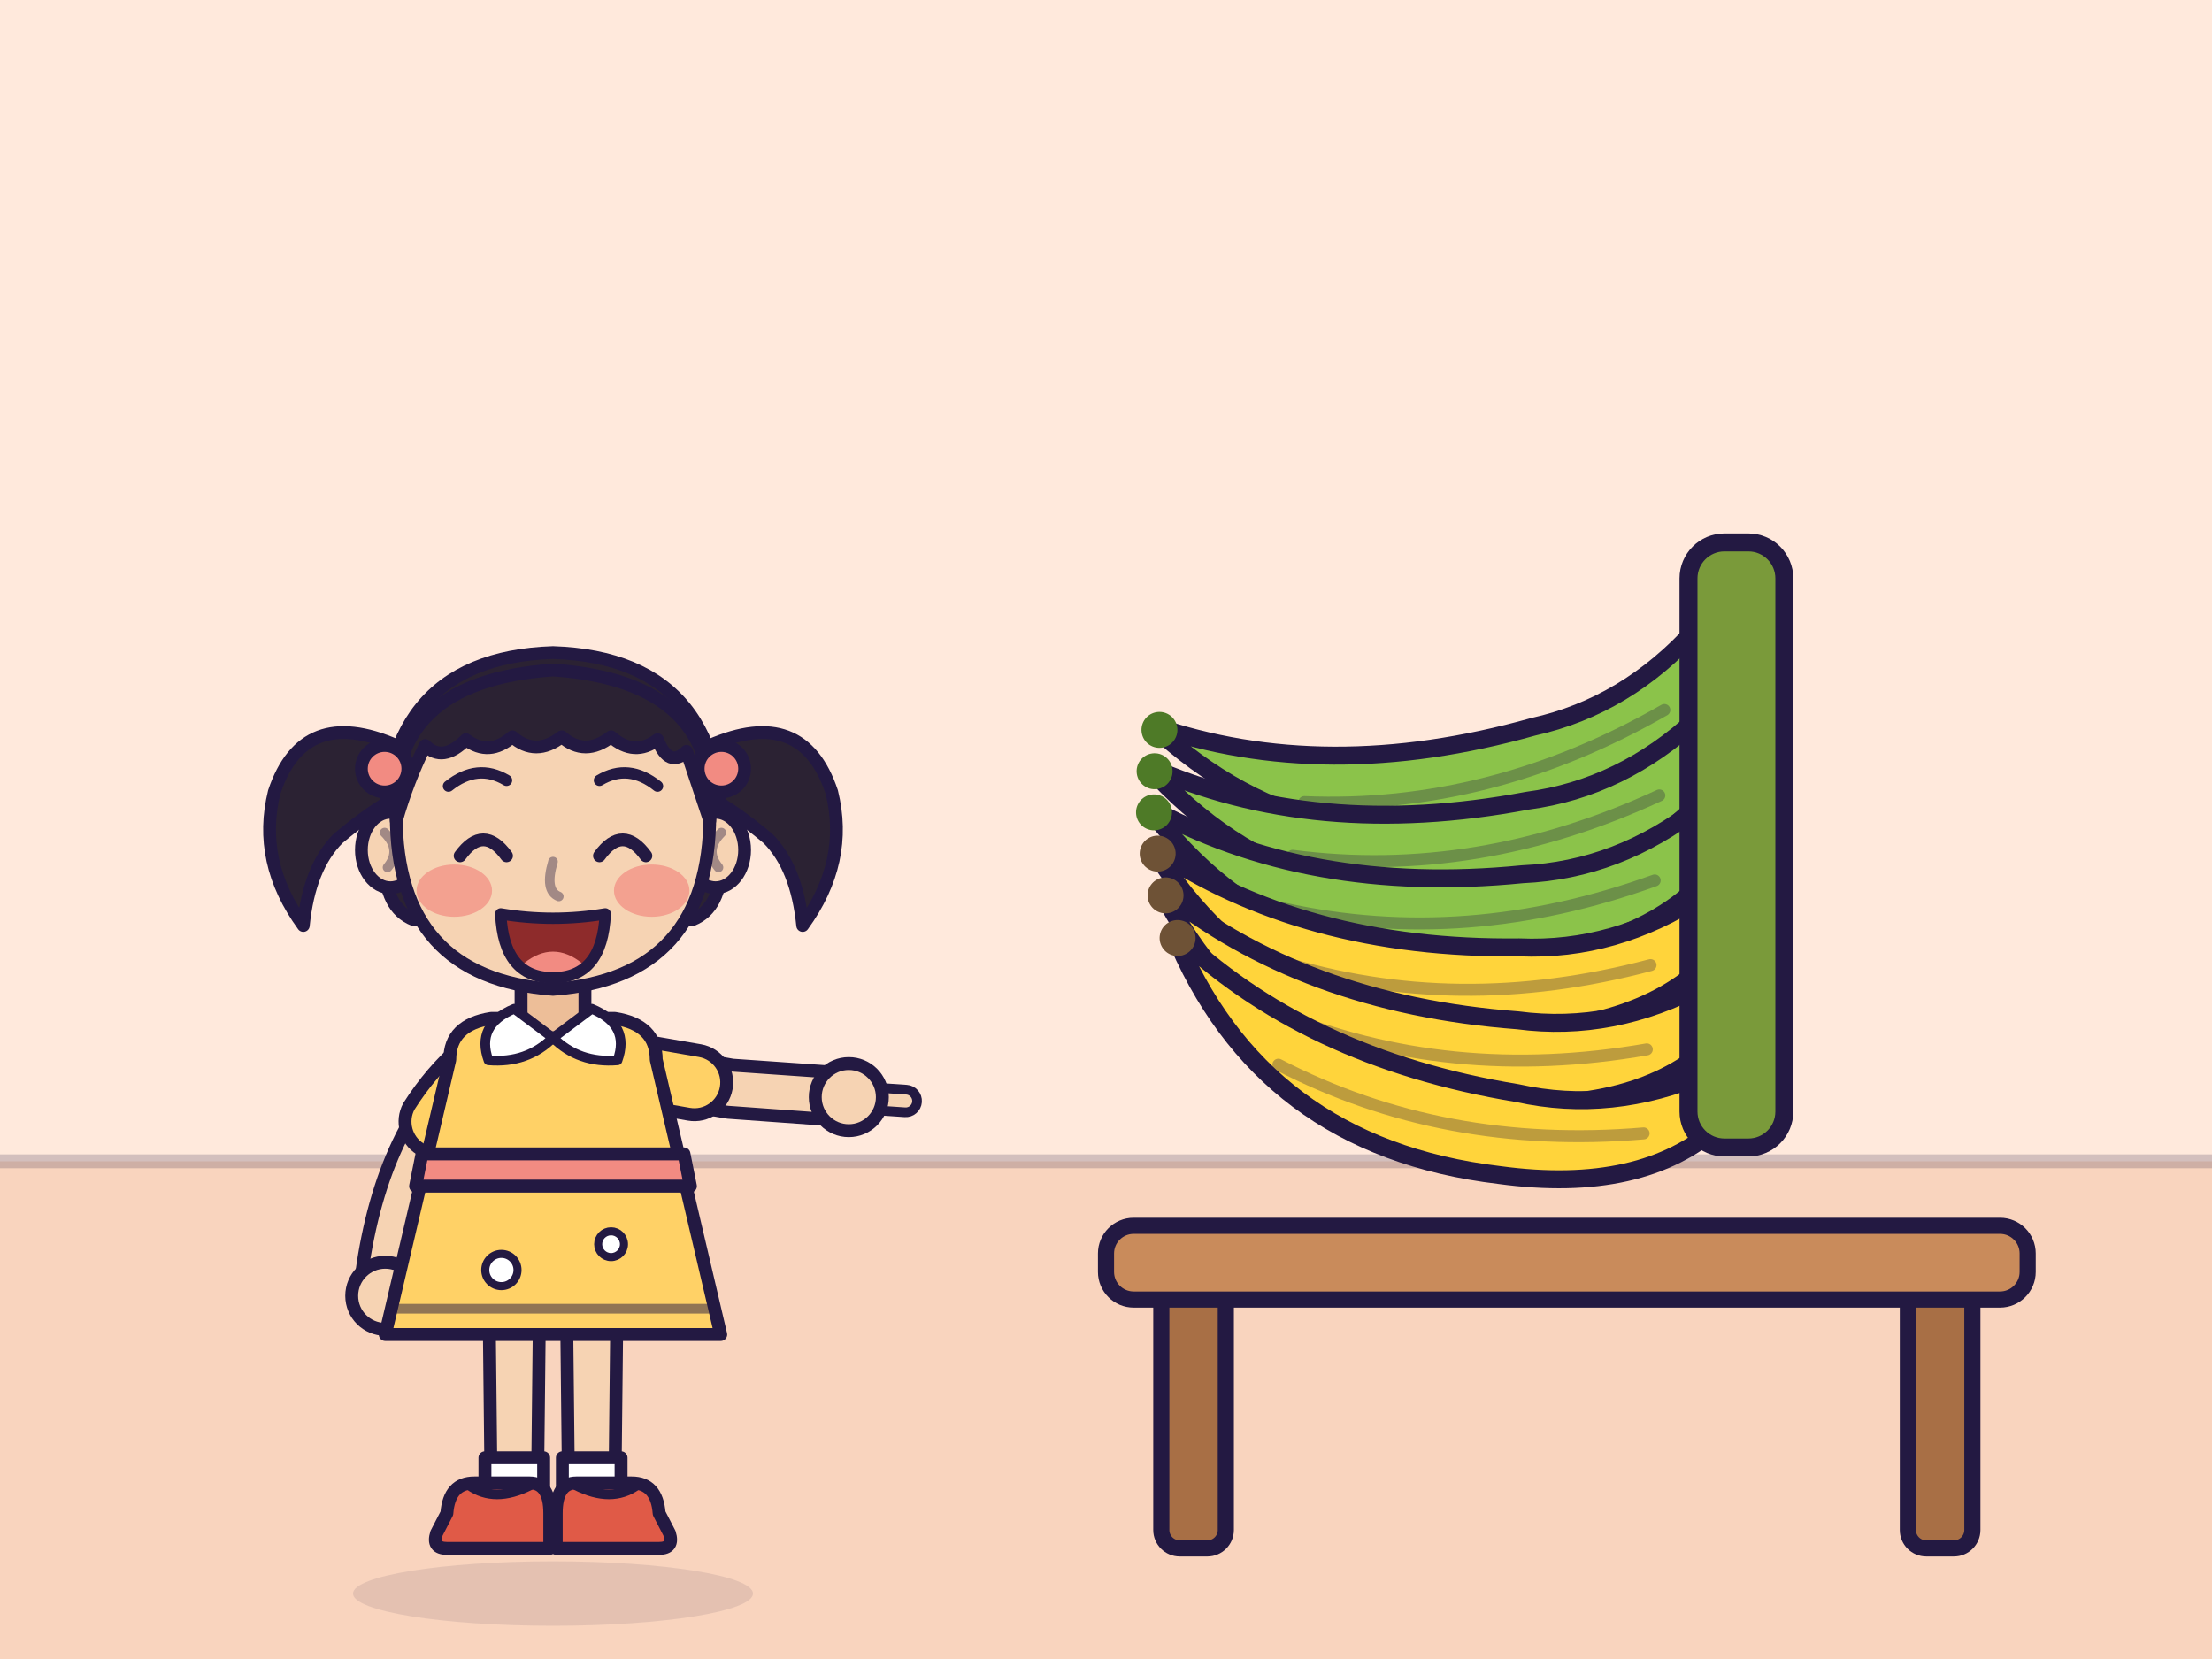
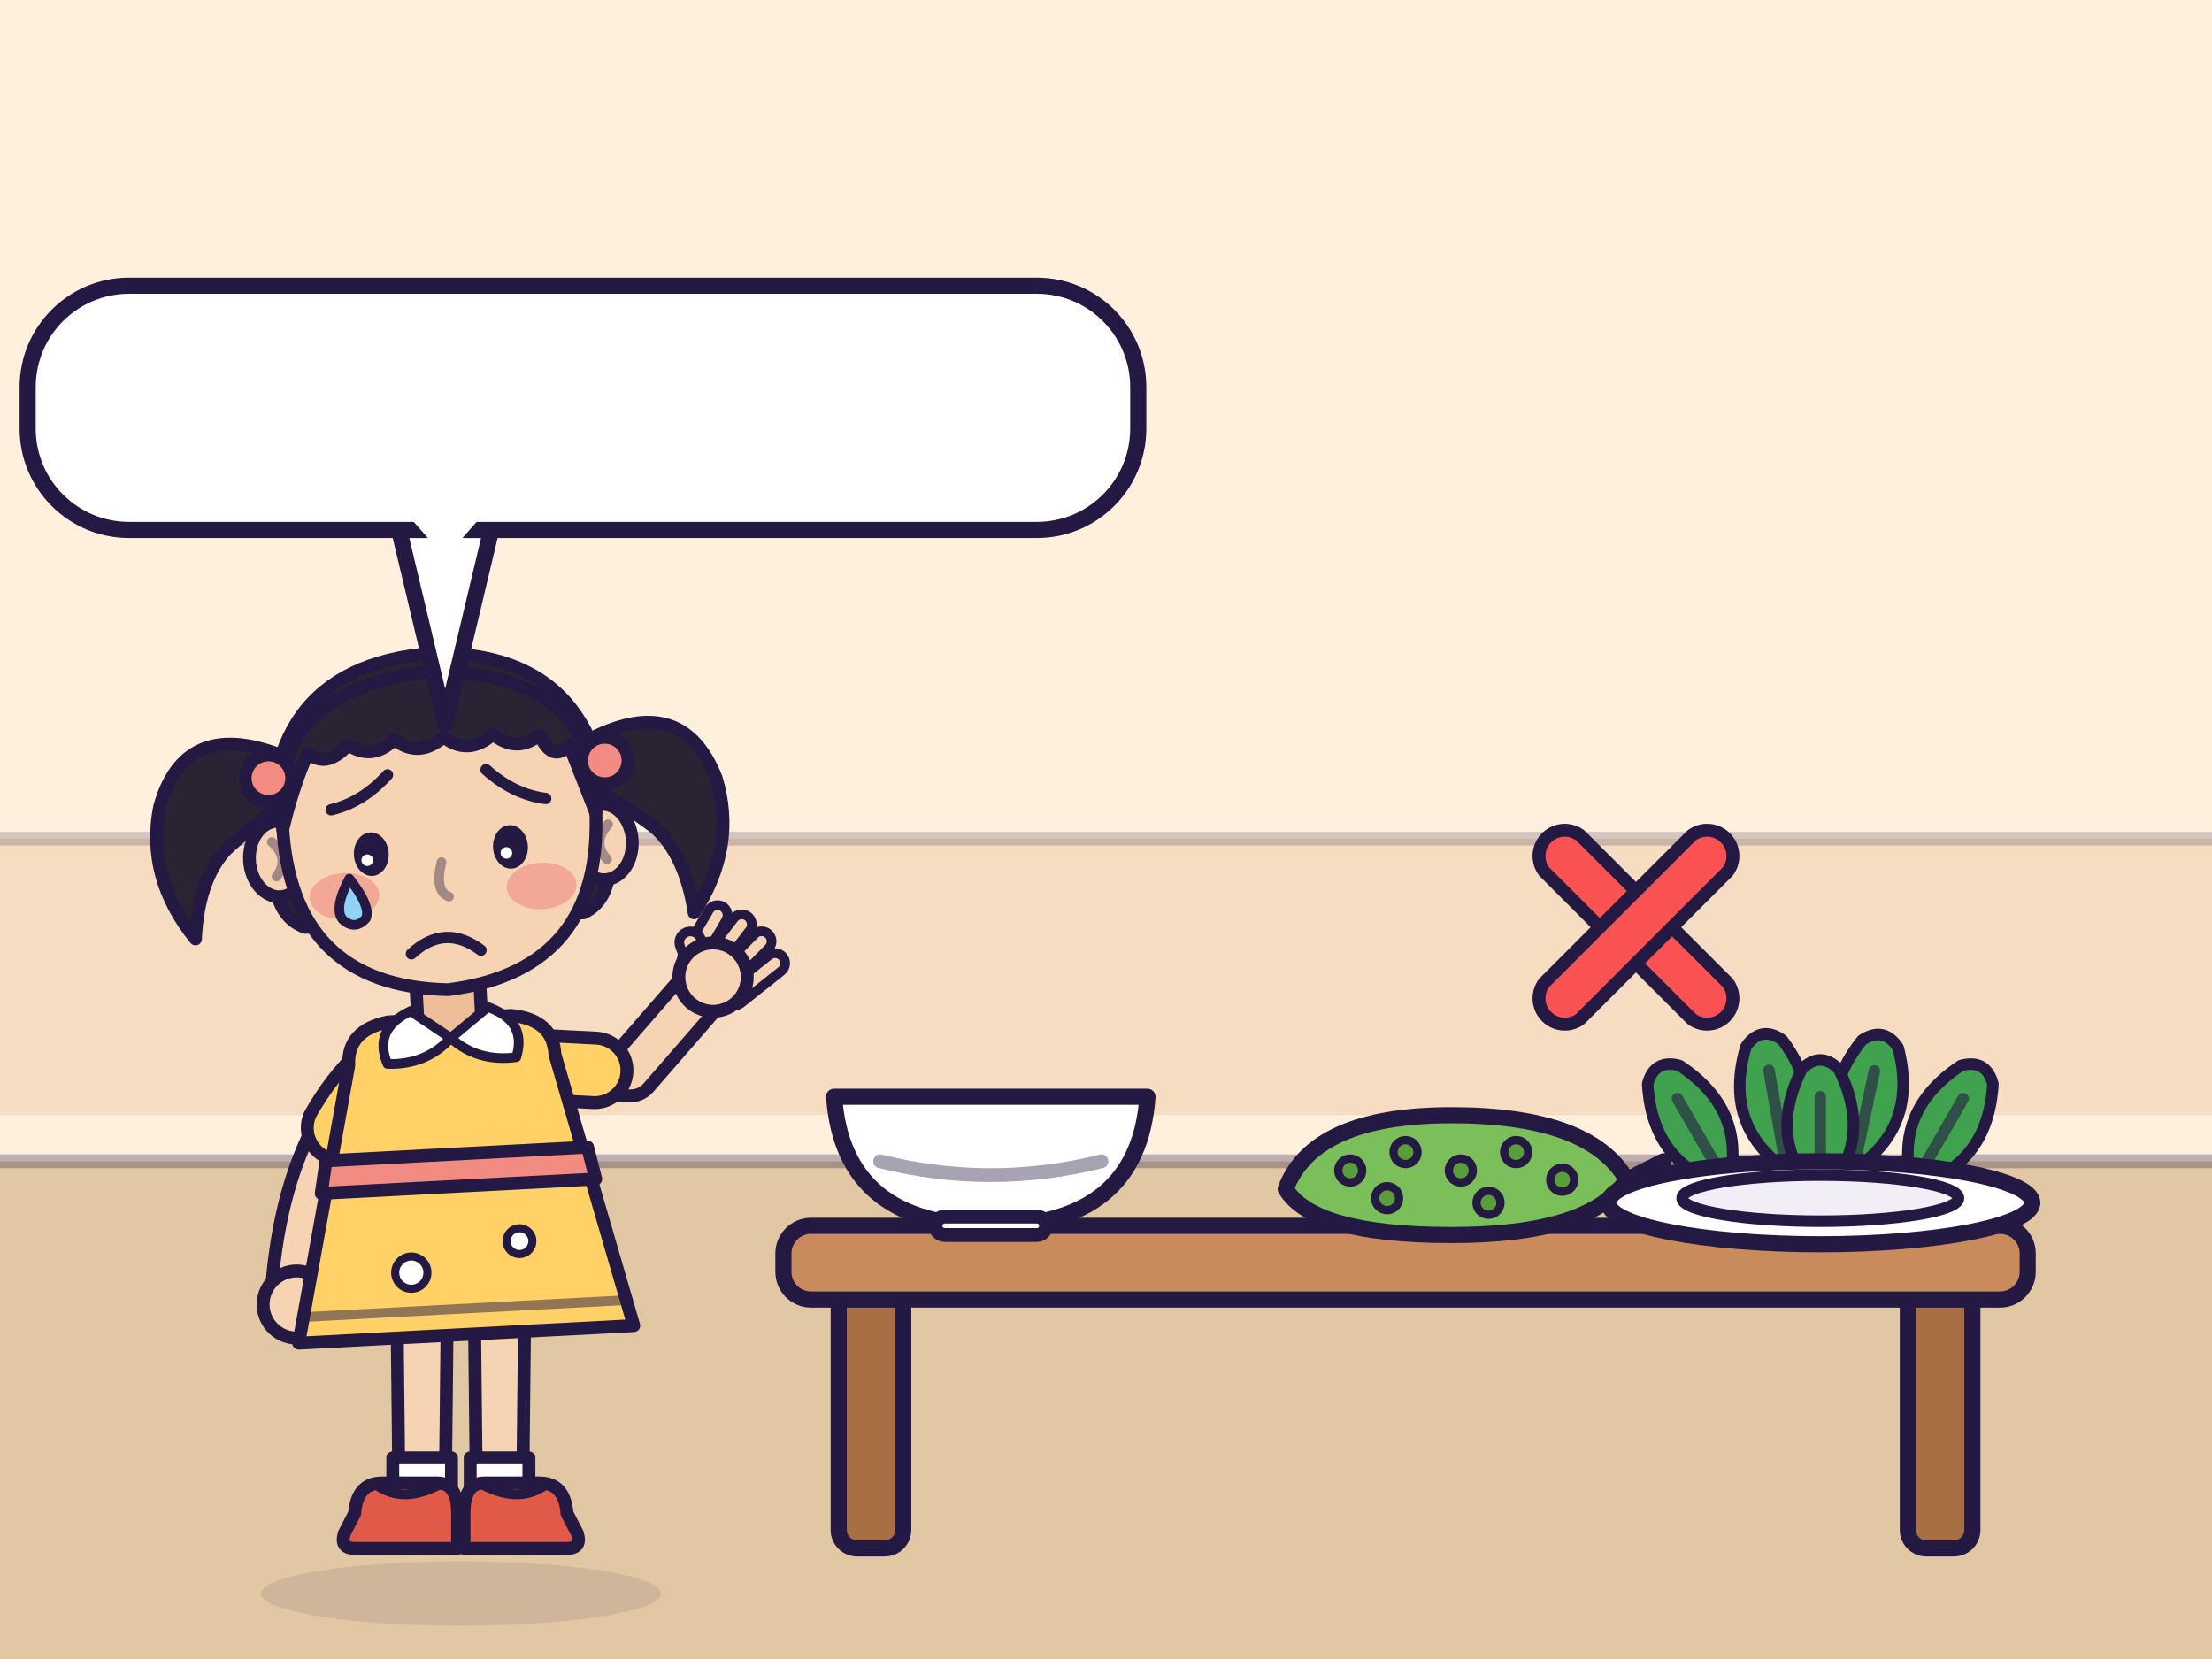
- <svg xmlns="http://www.w3.org/2000/svg" viewBox="0 0 480 360" role="img" aria-label="A bunch of bananas on the table: some are already yellow, some are still green. Little Sister points at it.">
+ <svg xmlns="http://www.w3.org/2000/svg" viewBox="0 0 480 360" role="img" aria-label="At the dinner table, Little Sister pushes away some dishes (bitter melon and greens) and keeps her rice: &quot;有些菜我不吃。&quot;">
  <g stroke="#231942" stroke-width="3.5" stroke-linejoin="round" stroke-linecap="round">
-     <rect x="0" y="0" width="480" height="360" fill="#FFE9DC" stroke="none" />
-     <rect x="0" y="252" width="480" height="108" fill="#F9D4BE" stroke="none" />
-     <path d="M0 252L480 252" fill="none" stroke-width="3" opacity="0.2" />
-     <g transform="translate(340 336)">
+     <rect x="0" y="0" width="480" height="360" fill="#FFF0DE" stroke="none" />
+     <rect x="0" y="182" width="480" height="60" fill="#F6DCC0" stroke="none" />
+     <path d="M0 182L480 182" fill="none" stroke-width="3" opacity="0.2" />
+     <rect x="0" y="252" width="480" height="108" fill="#E2C7A4" stroke="none" />
+     <path d="M0 252L480 252" fill="none" stroke-width="3" opacity="0.3" />
+     <g transform="translate(305 336)">
      <g class="prop p-table">
-         <rect x="-88" y="-58" width="14" height="58" rx="4" fill="#A86F45" />
-         <rect x="74" y="-58" width="14" height="58" rx="4" fill="#A86F45" />
-         <rect x="-100" y="-70" width="200" height="16" rx="6" fill="#C98B5B" />
+         <rect x="-123" y="-58" width="14" height="58" rx="4" fill="#A86F45" />
+         <rect x="109" y="-58" width="14" height="58" rx="4" fill="#A86F45" />
+         <rect x="-135" y="-70" width="270" height="16" rx="6" fill="#C98B5B" />
      </g>
    </g>
-     <g transform="translate(330 262) scale(1.3 1.3)">
-       <g class="prop p-banana-bunch target">
-         <g transform="translate(0 -75) rotate(-12.5 32 -18)">
-           <g class="banana bn-g">
-             <path d="M-62-26Q-40 6 0 2Q24 0 34-14L30-22Q16-12 0-12Q-36-10-62-26Z" fill="#8BC34A" stroke-width="3" />
-             <circle cx="-61" cy="-25" r="3" fill="#4E7A27" stroke="none" />
-             <path d="M-40-8Q-10 0 22-10" fill="none" stroke-width="2" opacity="0.3" />
-           </g>
-         </g>
-         <g transform="translate(0 -60) rotate(-7.5 32 -18)">
-           <g class="banana bn-g">
-             <path d="M-62-26Q-40 6 0 2Q24 0 34-14L30-22Q16-12 0-12Q-36-10-62-26Z" fill="#8BC34A" stroke-width="3" />
-             <circle cx="-61" cy="-25" r="3" fill="#4E7A27" stroke="none" />
-             <path d="M-40-8Q-10 0 22-10" fill="none" stroke-width="2" opacity="0.3" />
-           </g>
-         </g>
-         <g transform="translate(0 -45) rotate(-2.5 32 -18)">
-           <g class="banana bn-g">
-             <path d="M-62-26Q-40 6 0 2Q24 0 34-14L30-22Q16-12 0-12Q-36-10-62-26Z" fill="#8BC34A" stroke-width="3" />
-             <circle cx="-61" cy="-25" r="3" fill="#4E7A27" stroke="none" />
-             <path d="M-40-8Q-10 0 22-10" fill="none" stroke-width="2" opacity="0.3" />
-           </g>
-         </g>
-         <g transform="translate(0 -30) rotate(2.5 32 -18)">
-           <g class="banana bn-y">
-             <path d="M-62-26Q-40 6 0 2Q24 0 34-14L30-22Q16-12 0-12Q-36-10-62-26Z" fill="#FFD43B" stroke-width="3" />
-             <circle cx="-61" cy="-25" r="3" fill="#6E5236" stroke="none" />
-             <path d="M-40-8Q-10 0 22-10" fill="none" stroke-width="2" opacity="0.3" />
-           </g>
-         </g>
-         <g transform="translate(0 -15) rotate(7.5 32 -18)">
-           <g class="banana bn-y">
-             <path d="M-62-26Q-40 6 0 2Q24 0 34-14L30-22Q16-12 0-12Q-36-10-62-26Z" fill="#FFD43B" stroke-width="3" />
-             <circle cx="-61" cy="-25" r="3" fill="#6E5236" stroke="none" />
-             <path d="M-40-8Q-10 0 22-10" fill="none" stroke-width="2" opacity="0.3" />
-           </g>
-         </g>
-         <g transform="translate(0 0) rotate(12.5 32 -18)">
-           <g class="banana bn-y">
-             <path d="M-62-26Q-40 6 0 2Q24 0 34-14L30-22Q16-12 0-12Q-36-10-62-26Z" fill="#FFD43B" stroke-width="3" />
-             <circle cx="-61" cy="-25" r="3" fill="#6E5236" stroke="none" />
-             <path d="M-40-8Q-10 0 22-10" fill="none" stroke-width="2" opacity="0.3" />
-           </g>
-         </g>
-         <rect x="28" y="-111" width="16" height="101" rx="6" fill="#7A9A3A" stroke-width="3" />
+     <g transform="translate(215 268)">
+       <g class="prop p-bowl">
+         <path d="M-34-30L34-30Q32-2 0-2Q-32-2-34-30Z" fill="#FFFFFF" />
+         <rect x="-12" y="-4" width="24" height="4" rx="2" fill="#FFFFFF" stroke-width="3" />
+         <path d="M-24-16Q0-10 24-16" fill="none" stroke-width="3" opacity="0.4" />
      </g>
    </g>
-     <g transform="translate(120 336) scale(0.7 0.7)">
+     <g transform="translate(315 268)">
+       <g class="prop p-bitter-melon">
+         <path d="M-36-10Q-30-26 0-26Q30-26 38-12Q30 0 0 0Q-30 0-36-10Z" fill="#7BBF5A" />
+         <circle cx="-22" cy="-14" r="2.6" fill="#5A9E3C" stroke-width="1.8" />
+         <circle cx="-10" cy="-18" r="2.6" fill="#5A9E3C" stroke-width="1.8" />
+         <circle cx="2" cy="-14" r="2.6" fill="#5A9E3C" stroke-width="1.8" />
+         <circle cx="14" cy="-18" r="2.6" fill="#5A9E3C" stroke-width="1.8" />
+         <circle cx="24" cy="-12" r="2.6" fill="#5A9E3C" stroke-width="1.8" />
+         <circle cx="-14" cy="-8" r="2.6" fill="#5A9E3C" stroke-width="1.8" />
+         <circle cx="8" cy="-7" r="2.6" fill="#5A9E3C" stroke-width="1.8" />
+         <path d="M38-12L46-16" fill="none" stroke-width="3.5" />
+       </g>
+     </g>
+     <g transform="translate(395 268)">
+       <g class="prop p-greens-plate">
+         <g transform="translate(-22 -14) rotate(-30)">
+           <path d="M0 4Q-12-8-4-24Q0-28 4-24Q12-8 0 4Z" fill="#40A24E" stroke-width="2.5" />
+           <path d="M0 2L0-18" fill="none" stroke-width="2.5" opacity="0.6" />
+         </g>
+         <g transform="translate(-8 -18) rotate(-10)">
+           <path d="M0 4Q-12-8-4-24Q0-28 4-24Q12-8 0 4Z" fill="#40A24E" stroke-width="2.5" />
+           <path d="M0 2L0-18" fill="none" stroke-width="2.5" opacity="0.6" />
+         </g>
+         <g transform="translate(8 -18) rotate(12)">
+           <path d="M0 4Q-12-8-4-24Q0-28 4-24Q12-8 0 4Z" fill="#40A24E" stroke-width="2.5" />
+           <path d="M0 2L0-18" fill="none" stroke-width="2.5" opacity="0.6" />
+         </g>
+         <g transform="translate(22 -14) rotate(30)">
+           <path d="M0 4Q-12-8-4-24Q0-28 4-24Q12-8 0 4Z" fill="#40A24E" stroke-width="2.5" />
+           <path d="M0 2L0-18" fill="none" stroke-width="2.5" opacity="0.6" />
+         </g>
+         <g transform="translate(0 -12) rotate(0)">
+           <path d="M0 4Q-12-8-4-24Q0-28 4-24Q12-8 0 4Z" fill="#40A24E" stroke-width="2.5" />
+           <path d="M0 2L0-18" fill="none" stroke-width="2.5" opacity="0.6" />
+         </g>
+         <ellipse cx="0" cy="-7" rx="46" ry="9" fill="#FFFFFF" />
+         <ellipse cx="0" cy="-8" rx="30" ry="5" fill="#F1EEF6" stroke-width="2.5" />
+       </g>
+     </g>
+     <g transform="translate(355 222) scale(0.8 0.8)">
+       <g class="prop p-cross">
+         <path d="M-24.9-41.1L15.1-1.1A7 7 0 0 0 24.9-10.9L-15.1-50.9A7 7 0 0 0-24.9-41.1Z" fill="#FA5252" />
+         <path d="M15.1-50.9L-24.9-10.9A7 7 0 0 0-15.1-1.1L24.9-41.1A7 7 0 0 0 15.1-50.9Z" fill="#FA5252" />
+       </g>
+     </g>
+     <g transform="translate(100 336) scale(0.7 0.7)">
      <g class="char c-1 ch-meimei">
        <g transform="translate(-150 -432)">
          <ellipse class="shadow" cx="150" cy="446" rx="62" ry="10" fill="#231942" stroke="none" opacity="0.1" />
          <g class="figure" stroke="#231942" stroke-width="4" stroke-linejoin="round" stroke-linecap="round">
            <g class="legs">
              <path d="M129.9 329.7L146.1 329.7L145.1 422.6L130.9 422.6Z" fill="#F6D3B3" />
              <path d="M128.9 403.9L147.1 403.9L147.1 422.6L128.9 422.6Z" fill="#FFFFFF" />
              <path d="M153.9 329.7L170.1 329.7L169.1 422.6L154.9 422.6Z" fill="#F6D3B3" />
              <path d="M152.9 403.9L171.1 403.9L171.1 422.6L152.9 422.6Z" fill="#FFFFFF" />
              <path d="M149 421.1Q149 411.7 142.8 411.7L125.6 411.7Q117.8 411.7 117.1 421.1L113.9 427.3Q112.4 432 117.1 432L149 432Z" fill="#E05A47" />
              <path d="M124.1 412.5Q131.9 418 142.8 412.5" fill="none" stroke-width="3" />
              <path d="M151 421.1Q151 411.7 157.2 411.7L174.4 411.7Q182.2 411.7 182.9 421.1L186.1 427.3Q187.6 432 182.9 432L151 432Z" fill="#E05A47" />
              <path d="M175.9 412.5Q168.1 418 157.2 412.5" fill="none" stroke-width="3" />
            </g>
-             <g transform="translate(150 333.7)">
+             <g transform="translate(150 333.7) rotate(-3)">
              <g class="upper">
                <g transform="translate(-150 -333.7)">
                  <g transform="translate(172 283.7)">
-                     <g class="arm-left act">
+                     <g class="arm-left">
                      <g transform="translate(-172 -283.7)">
-                         <path d="M170.7 291L203.5 296.7A7.4 7.4 0 0 0 204.3 296.8L236.2 299.1A7.4 7.4 0 0 0 237.2 284.4L205.7 282.2L173.3 276.5A7.4 7.4 0 0 0 170.7 291Z" fill="#F6D3B3" />
-                         <path d="M170.3 293.6L192.1 297.4A10 10 0 0 0 195.6 277.7L173.7 273.9A10 10 0 0 0 170.3 293.6Z" fill="#FFD166" />
-                         <path d="M241.4 295.6L259.1 296.8A3.5 3.5 0 0 0 259.6 289.8L241.9 288.6A3.5 3.5 0 0 0 241.4 295.6Z" fill="#F6D3B3" stroke-width="3" />
-                         <circle class="hand" cx="241.7" cy="292.1" r="10.4" fill="#F6D3B3" />
+                         <path d="M171.2 291L204.3 294.5A7.4 7.4 0 0 0 210.4 292.3L232.6 269.3A7.4 7.4 0 0 0 222 259.1L202.3 279.5L172.8 276.4A7.4 7.4 0 0 0 171.2 291Z" fill="#F6D3B3" />
+                         <path d="M171 293.7L193 296A10 10 0 0 0 195.1 276.1L173 273.8A10 10 0 0 0 171 293.7Z" fill="#FFD166" />
+                         <path d="M228.6 254.7L237.2 241.7A3.1 3.1 0 0 0 232 238.3L223.4 251.3A3.1 3.1 0 0 0 228.6 254.7Z" fill="#F6D3B3" stroke-width="3" />
+                         <path d="M232.5 259.1L244.3 245.3A3.1 3.1 0 0 0 239.6 241.2L227.8 255A3.1 3.1 0 0 0 232.5 259.1Z" fill="#F6D3B3" stroke-width="3" />
+                         <path d="M236.4 263.4L249.9 251.1A3.1 3.1 0 0 0 245.7 246.5L232.2 258.8A3.1 3.1 0 0 0 236.4 263.4Z" fill="#F6D3B3" stroke-width="3" />
+                         <path d="M240.3 267.7L253.5 258.3A3.1 3.1 0 0 0 249.8 253.3L236.7 262.6A3.1 3.1 0 0 0 240.3 267.7Z" fill="#F6D3B3" stroke-width="3" />
+                         <path d="M233.3 260.3L229 246.9A3.4 3.4 0 0 0 222.5 249.1L226.8 262.4A3.4 3.4 0 0 0 233.3 260.3Z" fill="#F6D3B3" stroke-width="3" />
+                         <circle class="hand" cx="232.2" cy="259.1" r="10.6" fill="#F6D3B3" />
                      </g>
                    </g>
                  </g>
                  <g transform="translate(128 283.7)">
                    <g class="arm-right">
                      <g transform="translate(-128 -283.7)">
                        <path d="M123.2 278.1Q97.1 300.4 90.7 346.7A7.4 7.4 0 0 0 105.3 348.7Q110.9 308 132.8 289.3A7.4 7.4 0 0 0 123.2 278.1Z" fill="#F6D3B3" />
                        <path d="M121.5 276.1Q112.2 284.1 105.3 295A10 10 0 0 0 122.2 305.6Q127.5 297.3 134.5 291.3A10 10 0 0 0 121.5 276.1Z" fill="#FFD166" />
                        <circle class="hand" cx="98" cy="353.7" r="10.4" fill="#F6D3B3" />
                      </g>
                    </g>
                  </g>
                  <g class="body">
                    <path d="M118 280.5Q118 269.7 130.8 267.7L169.2 267.7Q182 269.7 182 280.5L202 365.7L98 365.7Z" fill="#FFD166" />
                    <path d="M109.4 309.7L190.6 309.7L192.6 319.7L107.4 319.7Z" fill="#F28B82" />
                    <g class="neck">
                      <rect x="140.1" y="250.7" width="19.8" height="23" rx="6" fill="#EDBE98" />
                    </g>
                    <path d="M138 264.7Q126 269.7 130 280.7Q142 281.7 150 273.7Z" fill="#FFFFFF" stroke-width="3" />
                    <path d="M162 264.7Q174 269.7 170 280.7Q158 281.7 150 273.7Z" fill="#FFFFFF" stroke-width="3" />
                    <circle cx="134" cy="345.7" r="5" fill="#FFFFFF" stroke-width="2.5" />
                    <circle cx="168" cy="337.7" r="4" fill="#FFFFFF" stroke-width="2.5" />
                    <path d="M101.6 357.7L198.4 357.7" fill="none" stroke-width="3" opacity="0.5" />
                  </g>
                  <g transform="translate(150 258.7)">
-                     <g class="head">
+                     <g class="head act">
                      <g transform="translate(-150 -258.7)">
                        <g transform="translate(150 210.1) scale(0.9)" stroke-width="4.4">
                          <g class="hair-back">
                            <path d="M-54-30Q-86-44-96-14Q-102 10-86 32Q-84 12-74 2Q-62-8-54-12Z" fill="#2B2233" />
                            <path d="M54-30Q86-44 96-14Q102 10 86 32Q84 12 74 2Q62-8 54-12Z" fill="#2B2233" />
                            <path d="M-58 10Q-62-60 0-62Q62-60 58 10Q58 26 48 30L-48 30Q-58 26-58 10Z" fill="#2B2233" />
                          </g>
                          <g class="ears">
                            <ellipse cx="-56" cy="6" rx="10" ry="13" fill="#F6D3B3" />
                            <ellipse cx="56" cy="6" rx="10" ry="13" fill="#F6D3B3" />
                            <path d="M-58 0Q-52 6-57 12" fill="none" stroke-width="3.3" opacity="0.4" />
                            <path d="M58 0Q52 6 57 12" fill="none" stroke-width="3.3" opacity="0.4" />
                          </g>
                          <path class="face" d="M-54-6Q-54-52 0-52Q54-52 54-6Q54 50 0 54Q-54 50-54-6Z" fill="#F6D3B3" />
                          <g class="hair">
                            <path d="M-54-4Q-58-52 0-56Q58-52 54-4Q50-16 46-28Q40-22 36-32Q28-26 20-33Q11-26 3-33Q-6-26-14-33Q-22-26-30-32Q-38-24-44-30Q-50-18-54-4Z" fill="#2B2233" />
                            <circle cx="-58" cy="-22" r="8" fill="#F28B82" />
                            <circle cx="58" cy="-22" r="8" fill="#F28B82" />
                          </g>
                          <g class="cheeks">
-                             <ellipse cx="-34" cy="20" rx="13" ry="9" fill="#F28B82" stroke="none" opacity="0.7" />
-                             <ellipse cx="34" cy="20" rx="13" ry="9" fill="#F28B82" stroke="none" opacity="0.7" />
+                             <ellipse cx="-34" cy="20" rx="12" ry="8" fill="#F28B82" stroke="none" opacity="0.6" />
+                             <ellipse cx="34" cy="20" rx="12" ry="8" fill="#F28B82" stroke="none" opacity="0.6" />
                          </g>
                          <g class="brows">
-                             <path d="M-36-16Q-26-24-16-18M16-18Q26-24 36-16" fill="none" stroke-width="3.9" />
+                             <path d="M-37-10Q-26-12-17-21M17-21Q26-12 37-10" fill="none" stroke-width="3.9" />
                          </g>
                          <g transform="translate(0 4)">
                            <g class="eyes">
                              <g transform="translate(0 -4)">
-                                 <path d="M-32 8Q-24-3-16 8M16 8Q24-3 32 8" fill="none" stroke-width="4.4" />
+                                 <ellipse cx="-24" cy="6" rx="6" ry="7.5" fill="#231942" stroke="none" />
+                                 <ellipse cx="24" cy="6" rx="6" ry="7.5" fill="#231942" stroke="none" />
+                                 <circle cx="-25.5" cy="8" r="2" fill="#FFFFFF" stroke="none" />
+                                 <circle cx="22.5" cy="8" r="2" fill="#FFFFFF" stroke="none" />
                              </g>
                            </g>
                          </g>
                          <g class="nose">
                            <path d="M0 10Q-3 20 2 22" fill="none" stroke-width="3.3" opacity="0.4" />
                          </g>
                          <g class="mouth">
-                             <path d="M-18 28Q0 31 18 28Q17 50 0 50Q-17 50-18 28Z" fill="#8E2B2B" stroke="none" />
-                             <path d="M-10 45Q0 37 10 45Q6 50 0 50Q-6 50-10 45Z" fill="#F28B82" stroke="none" />
-                             <path d="M-18 28Q0 31 18 28Q17 50 0 50Q-17 50-18 28Z" fill="none" stroke-width="3.9" />
+                             <path d="M-12 41Q0 31 12 41" fill="none" stroke-width="3.9" />
+                           </g>
+                           <g class="tear">
+                             <path d="M-32 14Q-25 24-27 28Q-31 32-35 28Q-38 24-32 14Z" fill="#8FD3F4" stroke-width="3.3" />
                          </g>
                        </g>
                      </g>
                    </g>
                  </g>
                </g>
              </g>
            </g>
          </g>
        </g>
      </g>
    </g>
+     <g transform="translate(96.6 157)">
+       <g class="bubble b-1 has-text line-0">
+         <g transform="translate(-96.6 -157)">
+           <path d="M86.6 115L96.6 157L106.6 115Z" fill="#FFFFFF" />
+           <rect x="6" y="62" width="241" height="53" rx="22" fill="#FFFFFF" />
+           <path d="M87.8 111L96.6 121L105.4 111Z" fill="#FFFFFF" stroke="none" />
+         </g>
+       </g>
+     </g>
  </g>
</svg>
